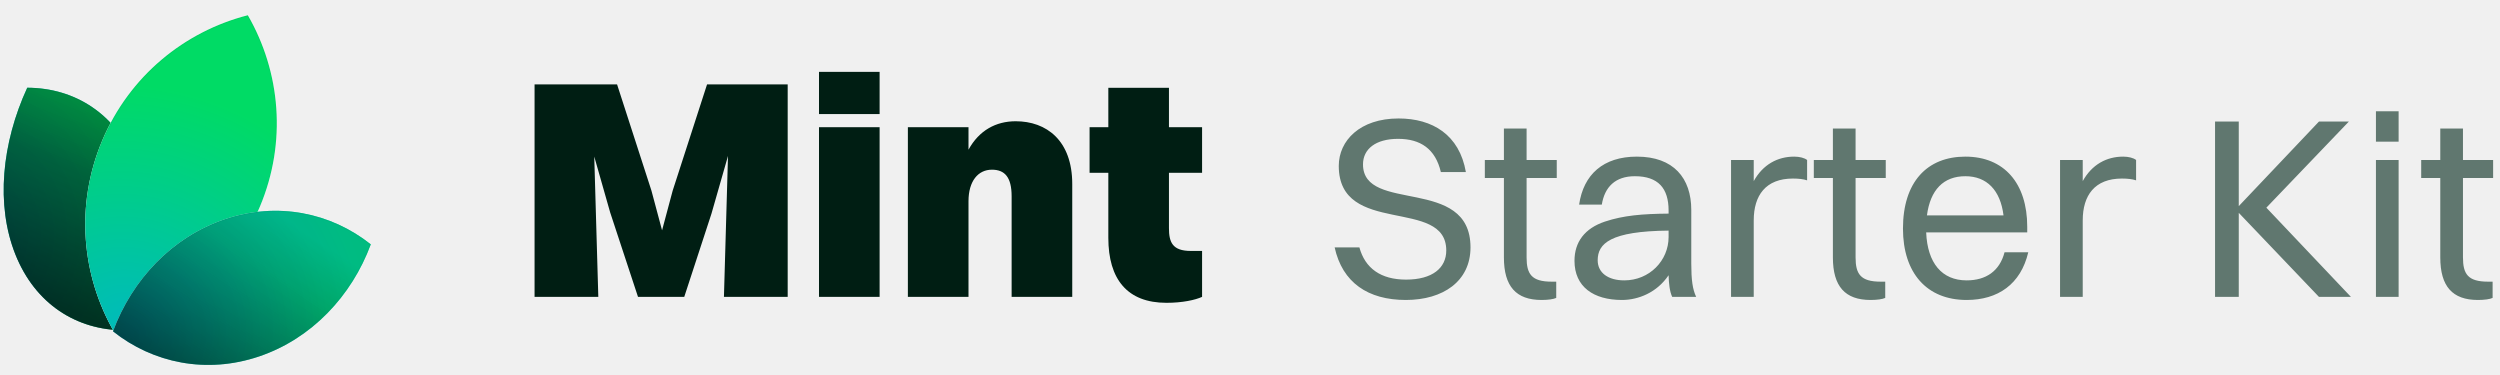
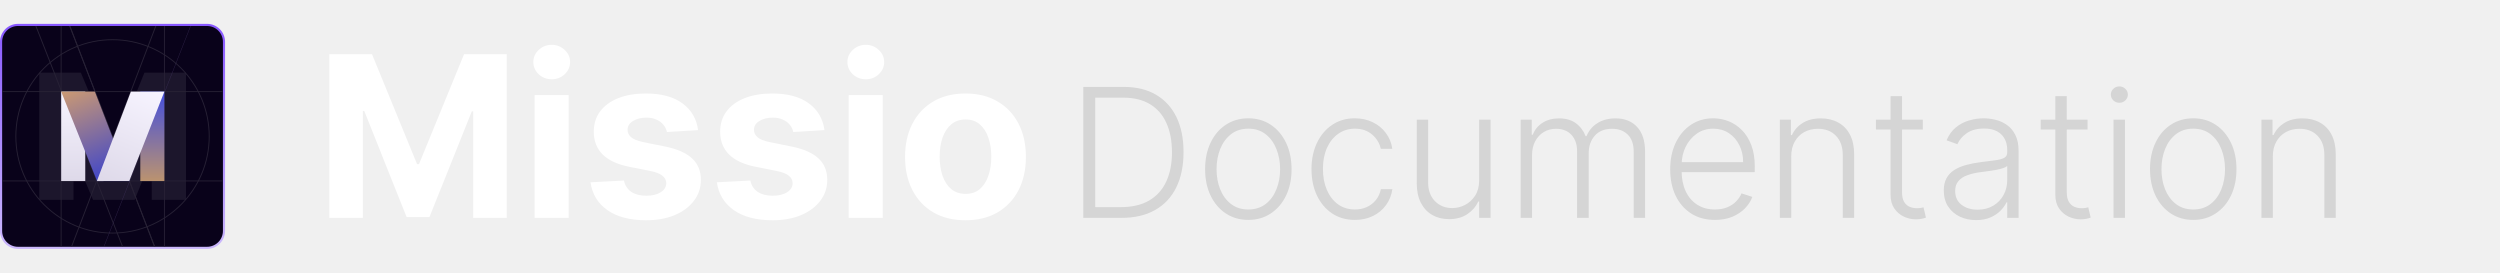
- <svg xmlns="http://www.w3.org/2000/svg" width="160" height="24" viewBox="0 0 160 24" fill="none">
-   <path d="M7.953 21.139C4.896 21.13 2.255 19.458 0.987 16.29C-0.28 13.121 0.109 9.163 1.744 5.615C4.801 5.624 7.442 7.296 8.71 10.465C9.977 13.633 9.588 17.591 7.953 21.139Z" fill="white" />
-   <path d="M7.953 21.139C4.896 21.13 2.255 19.458 0.987 16.29C-0.28 13.121 0.109 9.163 1.744 5.615C4.801 5.624 7.442 7.296 8.71 10.465C9.977 13.633 9.588 17.591 7.953 21.139Z" fill="url(#paint0_radial_115_86)" />
-   <path d="M7.953 21.139C4.896 21.13 2.255 19.458 0.987 16.29C-0.28 13.121 0.109 9.163 1.744 5.615C4.801 5.624 7.442 7.296 8.71 10.465C9.977 13.633 9.588 17.591 7.953 21.139Z" fill="black" fill-opacity="0.5" style="mix-blend-mode:hard-light" />
-   <path d="M7.953 21.139C4.896 21.13 2.255 19.458 0.987 16.29C-0.28 13.121 0.109 9.163 1.744 5.615C4.801 5.624 7.442 7.296 8.71 10.465C9.977 13.633 9.588 17.591 7.953 21.139Z" fill="url(#paint1_linear_115_86)" fill-opacity="0.5" style="mix-blend-mode:hard-light" />
-   <path d="M7.935 21.111C4.897 21.096 2.274 19.431 1.013 16.279C-0.248 13.124 0.136 9.182 1.762 5.643C4.8 5.659 7.423 7.324 8.684 10.476C9.945 13.63 9.561 17.572 7.935 21.111Z" stroke="url(#paint2_linear_115_86)" stroke-opacity="0.05" stroke-width="0.056" />
-   <path d="M7.31 21.257C11.354 20.221 14.884 17.375 16.628 13.236C18.373 9.097 17.945 4.587 15.86 0.976C11.816 2.012 8.287 4.858 6.542 8.998C4.797 13.137 5.225 17.646 7.31 21.257Z" fill="white" />
-   <path d="M7.31 21.257C11.354 20.221 14.884 17.375 16.628 13.236C18.373 9.097 17.945 4.587 15.86 0.976C11.816 2.012 8.287 4.858 6.542 8.998C4.797 13.137 5.225 17.646 7.31 21.257Z" fill="url(#paint3_radial_115_86)" />
-   <path d="M16.602 13.225C14.864 17.349 11.351 20.187 7.324 21.225C5.253 17.624 4.829 13.132 6.568 9.009C8.306 4.885 11.819 2.047 15.846 1.009C17.918 4.61 18.341 9.101 16.602 13.225Z" stroke="url(#paint4_linear_115_86)" stroke-opacity="0.05" stroke-width="0.056" />
-   <path d="M7.234 21.207C9.789 23.237 13.21 23.951 16.577 22.814C19.944 21.677 22.506 18.945 23.73 15.638C21.175 13.608 17.754 12.894 14.387 14.031C11.02 15.168 8.458 17.901 7.234 21.207Z" fill="white" />
-   <path d="M7.234 21.207C9.789 23.237 13.21 23.951 16.577 22.814C19.944 21.677 22.506 18.945 23.73 15.638C21.175 13.608 17.754 12.894 14.387 14.031C11.02 15.168 8.458 17.901 7.234 21.207Z" fill="url(#paint5_radial_115_86)" />
-   <path d="M7.234 21.207C9.789 23.237 13.21 23.951 16.577 22.814C19.944 21.677 22.506 18.945 23.73 15.638C21.175 13.608 17.754 12.894 14.387 14.031C11.02 15.168 8.458 17.901 7.234 21.207Z" fill="black" fill-opacity="0.2" style="mix-blend-mode:hard-light" />
-   <path d="M7.234 21.207C9.789 23.237 13.21 23.951 16.577 22.814C19.944 21.677 22.506 18.945 23.73 15.638C21.175 13.608 17.754 12.894 14.387 14.031C11.02 15.168 8.458 17.901 7.234 21.207Z" fill="url(#paint6_linear_115_86)" fill-opacity="0.5" style="mix-blend-mode:hard-light" />
-   <path d="M16.568 22.787C13.218 23.918 9.814 23.212 7.267 21.198C8.492 17.907 11.044 15.189 14.396 14.058C17.747 12.927 21.15 13.633 23.697 15.648C22.472 18.938 19.92 21.656 16.568 22.787Z" stroke="url(#paint7_linear_115_86)" stroke-opacity="0.05" stroke-width="0.056" />
-   <path d="M34.212 19V5.4H39.492L41.692 12.2L42.372 14.74L43.052 12.2L45.252 5.4H50.412V19H46.332L46.592 9.98L45.532 13.68L43.792 19H40.832L39.052 13.6L38.032 10.02L38.292 19H34.212ZM52.416 7.3V4.6H56.295V7.3H52.416ZM52.416 19V8.14H56.295V19H52.416ZM58.104 19V8.14H61.984V9.58C62.664 8.34 63.744 7.76 65.004 7.76C66.964 7.76 68.624 8.98 68.624 11.78V19H64.744V12.56C64.744 11.34 64.304 10.86 63.484 10.86C62.604 10.86 61.984 11.58 61.984 12.88V19H58.104ZM70.933 15.22V11.06H69.733V8.14H70.933V5.62H74.813V8.14H76.933V11.06H74.813V14.6C74.813 15.5 75.033 16.06 76.213 16.06H76.933V19C76.493 19.2 75.673 19.38 74.653 19.38C72.153 19.38 70.933 17.88 70.933 15.22Z" fill="#001E13" />
-   <path d="M87.232 10.519C87.232 13.687 94.112 11.229 94.112 15.832C94.112 17.994 92.364 19.198 89.971 19.198C87.562 19.198 85.912 18.093 85.417 15.832H87.001C87.364 17.169 88.371 17.895 89.987 17.895C91.671 17.895 92.561 17.152 92.561 16.03C92.561 12.598 85.681 15.155 85.681 10.618C85.681 9.001 87.034 7.582 89.509 7.582C91.671 7.582 93.403 8.621 93.816 11.014H92.215C91.868 9.529 90.912 8.886 89.476 8.886C88.057 8.886 87.232 9.529 87.232 10.519ZM96.25 16.476V11.393H95.029V10.239H96.25V8.226H97.702V10.239H99.632V11.393H97.702V16.476C97.702 17.532 98.015 18.026 99.302 18.026H99.599V19.066C99.434 19.148 99.071 19.198 98.659 19.198C97.025 19.198 96.25 18.323 96.25 16.476ZM102.516 13.093H101.064C101.345 11.162 102.615 10.024 104.76 10.024C107.103 10.024 108.242 11.393 108.242 13.44V16.888C108.242 17.895 108.324 18.521 108.555 19H107.021C106.856 18.654 106.806 18.142 106.79 17.614C106.047 18.72 104.859 19.198 103.803 19.198C101.988 19.198 100.767 18.357 100.767 16.69C100.767 15.486 101.427 14.611 102.714 14.182C103.902 13.786 105.107 13.687 106.79 13.671V13.473C106.79 12.053 106.13 11.278 104.628 11.278C103.374 11.278 102.698 11.971 102.516 13.093ZM102.252 16.657C102.252 17.465 102.929 17.944 103.952 17.944C105.569 17.944 106.79 16.674 106.79 15.172V14.759C103.061 14.793 102.252 15.585 102.252 16.657ZM110.787 19V10.239H112.239V11.591C112.833 10.519 113.774 10.024 114.83 10.024C115.176 10.024 115.49 10.107 115.655 10.239V11.542C115.407 11.46 115.094 11.427 114.747 11.427C112.998 11.427 112.239 12.515 112.239 14.1V19H110.787ZM117.305 16.476V11.393H116.084V10.239H117.305V8.226H118.757V10.239H120.688V11.393H118.757V16.476C118.757 17.532 119.071 18.026 120.358 18.026H120.655V19.066C120.49 19.148 120.127 19.198 119.714 19.198C118.081 19.198 117.305 18.323 117.305 16.476ZM129.809 16.145C129.33 18.192 127.862 19.198 125.865 19.198C123.324 19.198 121.79 17.482 121.79 14.627C121.79 11.658 123.324 10.024 125.783 10.024C128.258 10.024 129.743 11.723 129.743 14.512V14.875H123.275C123.357 16.838 124.281 17.944 125.865 17.944C127.103 17.944 127.977 17.35 128.291 16.145H129.809ZM125.783 11.278C124.38 11.278 123.539 12.152 123.324 13.786H128.225C128.027 12.169 127.152 11.278 125.783 11.278ZM131.843 19V10.239H133.295V11.591C133.889 10.519 134.829 10.024 135.885 10.024C136.232 10.024 136.545 10.107 136.71 10.239V11.542C136.463 11.46 136.149 11.427 135.803 11.427C134.054 11.427 133.295 12.515 133.295 14.1V19H131.843ZM141.763 19V7.78H143.281V13.192L148.413 7.78H150.327L145.047 13.291L150.459 19H148.413L143.281 13.621V19H141.763ZM152.06 9.067V7.12H153.512V9.067H152.06ZM152.06 19V10.239H153.512V19H152.06ZM156.178 16.476V11.393H154.957V10.239H156.178V8.226H157.63V10.239H159.56V11.393H157.63V16.476C157.63 17.532 157.943 18.026 159.23 18.026H159.527V19.066C159.362 19.148 158.999 19.198 158.587 19.198C156.953 19.198 156.178 18.323 156.178 16.476Z" fill="#002719" fill-opacity="0.6" />
+ <svg xmlns="http://www.w3.org/2000/svg" width="2777" height="303" viewBox="0 0 2777 303" fill="none">
+   <g clip-path="url(#clip0_639_4447)">
+     <path d="M230 27.684H20C9.608 27.684 1.184 36.108 1.184 46.5V256.5C1.184 266.892 9.608 275.316 20 275.316H230C240.392 275.316 248.816 266.892 248.816 256.5V46.5C248.816 36.108 240.392 27.684 230 27.684Z" fill="#09021A" stroke="url(#paint0_linear_639_4447)" stroke-width="2.368" />
+     <path fill-rule="evenodd" clip-rule="evenodd" d="M81.625 80.728H89.777L125.922 166.164L160.425 80.728H168.578H206.619L206.62 222.026H168.578V174.925L149.556 222.026H103.363L81.625 170.645V222.026H43.583V80.728H81.625Z" fill="white" fill-opacity="0.08" />
+     <path d="M125 258.895C184.313 258.895 232.395 210.813 232.395 151.5C232.395 92.187 184.313 44.105 125 44.105C65.687 44.105 17.605 92.187 17.605 151.5C17.605 210.813 65.687 258.895 125 258.895Z" stroke="#272135" />
+     <mask id="mask0_639_4447" style="mask-type:luminance" maskUnits="userSpaceOnUse" x="2" y="28" width="246" height="246">
+       <path d="M247.106 28.868H2.632V273.868H247.106V28.868Z" fill="white" />
+     </mask>
+     <g mask="url(#mask0_639_4447)">
+       <path d="M67.895 0.974C67.895 7.167 67.895 203.905 67.895 301.5" stroke="#272135" />
+       <path d="M182.632 0.974C182.632 7.167 182.632 203.905 182.632 301.5" stroke="#272135" />
+       <path d="M-23.421 101.763H273.421" stroke="#272135" />
+       <path d="M-25 200.974H271.843" stroke="#272135" />
+       <path d="M183.948 0.447L68.685 302.29" stroke="#272135" />
+       <path d="M66.579 0.447L182.632 302.29" stroke="#272135" />
+       <path d="M66.579 0.447L182.632 302.29" stroke="#272135" />
+       <path d="M28.685 0.447L146.842 301.237" stroke="#272135" />
+       <path d="M222.895 0.447L104.737 301.237" stroke="#463868" stroke-width="0.263" />
+     </g>
+     <path d="M94.709 101.762H67.962V201.107H94.709V101.762Z" fill="url(#paint1_linear_639_4447)" />
+     <path d="M67.962 101.762L105.4 101.762L143.785 201.107H107.769L67.962 101.762Z" fill="url(#paint2_linear_639_4447)" />
+     <path d="M182.592 101.762H155.845V201.107H182.592V101.762Z" fill="url(#paint3_linear_639_4447)" />
+     <path d="M182.591 101.762H145.365L107.611 201.107L143.627 201.035L182.591 101.762Z" fill="url(#paint4_linear_639_4447)" />
+   </g>
+   <path d="M365.803 60.182H413.21L463.281 182.341H465.412L515.483 60.182H562.891V242H525.604V123.658H524.094L477.042 241.112H451.651L404.599 123.214H403.089V242H365.803V60.182ZM593.852 242V105.636H631.672V242H593.852ZM612.851 88.058C607.228 88.058 602.404 86.194 598.38 82.465C594.414 78.677 592.432 74.15 592.432 68.882C592.432 63.674 594.414 59.205 598.38 55.477C602.404 51.689 607.228 49.795 612.851 49.795C618.473 49.795 623.267 51.689 627.233 55.477C631.257 59.205 633.27 63.674 633.27 68.882C633.27 74.15 631.257 78.677 627.233 82.465C623.267 86.194 618.473 88.058 612.851 88.058ZM775.426 144.521L740.803 146.652C740.211 143.693 738.938 141.029 736.985 138.662C735.032 136.235 732.457 134.312 729.261 132.891C726.125 131.412 722.366 130.672 717.987 130.672C712.127 130.672 707.185 131.915 703.161 134.401C699.136 136.827 697.124 140.082 697.124 144.166C697.124 147.421 698.426 150.174 701.03 152.423C703.634 154.672 708.103 156.477 714.435 157.838L739.116 162.81C752.373 165.532 762.257 169.912 768.768 175.949C775.278 181.986 778.533 189.917 778.533 199.741C778.533 208.679 775.9 216.521 770.632 223.268C765.424 230.015 758.262 235.282 749.148 239.07C740.092 242.799 729.646 244.663 717.809 244.663C699.757 244.663 685.375 240.905 674.663 233.388C664.009 225.813 657.765 215.514 655.93 202.494L693.129 200.54C694.253 206.045 696.976 210.247 701.296 213.147C705.617 215.988 711.151 217.408 717.898 217.408C724.527 217.408 729.853 216.136 733.878 213.591C737.962 210.987 740.033 207.643 740.092 203.559C740.033 200.126 738.583 197.315 735.742 195.125C732.901 192.876 728.522 191.16 722.603 189.976L698.988 185.271C685.671 182.607 675.758 177.991 669.247 171.421C662.796 164.852 659.57 156.477 659.57 146.297C659.57 137.537 661.938 129.991 666.673 123.658C671.467 117.326 678.184 112.443 686.825 109.01C695.526 105.577 705.705 103.861 717.365 103.861C734.588 103.861 748.142 107.501 758.026 114.781C767.969 122.06 773.769 131.974 775.426 144.521ZM915.807 144.521L881.183 146.652C880.592 143.693 879.319 141.029 877.366 138.662C875.413 136.235 872.838 134.312 869.642 132.891C866.505 131.412 862.747 130.672 858.367 130.672C852.508 130.672 847.566 131.915 843.541 134.401C839.517 136.827 837.504 140.082 837.504 144.166C837.504 147.421 838.807 150.174 841.411 152.423C844.015 154.672 848.483 156.477 854.816 157.838L879.497 162.81C892.754 165.532 902.638 169.912 909.149 175.949C915.659 181.986 918.914 189.917 918.914 199.741C918.914 208.679 916.28 216.521 911.013 223.268C905.805 230.015 898.643 235.282 889.529 239.07C880.473 242.799 870.027 244.663 858.19 244.663C840.138 244.663 825.756 240.905 815.044 233.388C804.39 225.813 798.146 215.514 796.311 202.494L833.509 200.54C834.634 206.045 837.356 210.247 841.677 213.147C845.998 215.988 851.531 217.408 858.279 217.408C864.907 217.408 870.234 216.136 874.259 213.591C878.343 210.987 880.414 207.643 880.473 203.559C880.414 200.126 878.964 197.315 876.123 195.125C873.282 192.876 868.902 191.16 862.984 189.976L839.369 185.271C826.052 182.607 816.138 177.991 809.628 171.421C803.177 164.852 799.951 156.477 799.951 146.297C799.951 137.537 802.319 129.991 807.053 123.658C811.847 117.326 818.565 112.443 827.206 109.01C835.906 105.577 846.086 103.861 857.746 103.861C874.969 103.861 888.522 107.501 898.406 114.781C908.35 122.06 914.15 131.974 915.807 144.521ZM942.729 242V105.636H980.549V242H942.729ZM961.728 88.058C956.105 88.058 951.281 86.194 947.257 82.465C943.291 78.677 941.309 74.15 941.309 68.882C941.309 63.674 943.291 59.205 947.257 55.477C951.281 51.689 956.105 49.795 961.728 49.795C967.35 49.795 972.144 51.689 976.11 55.477C980.134 59.205 982.147 63.674 982.147 68.882C982.147 74.15 980.134 78.677 976.11 82.465C972.144 86.194 967.35 88.058 961.728 88.058ZM1072.46 244.663C1058.67 244.663 1046.74 241.734 1036.68 235.874C1026.68 229.956 1018.95 221.729 1013.51 211.194C1008.06 200.6 1005.34 188.319 1005.34 174.351C1005.34 160.265 1008.06 147.954 1013.51 137.419C1018.95 126.825 1026.68 118.598 1036.68 112.739C1046.74 106.82 1058.67 103.861 1072.46 103.861C1086.25 103.861 1098.14 106.82 1108.15 112.739C1118.21 118.598 1125.96 126.825 1131.41 137.419C1136.85 147.954 1139.57 160.265 1139.57 174.351C1139.57 188.319 1136.85 200.6 1131.41 211.194C1125.96 221.729 1118.21 229.956 1108.15 235.874C1098.14 241.734 1086.25 244.663 1072.46 244.663ZM1072.63 215.366C1078.91 215.366 1084.15 213.591 1088.35 210.04C1092.55 206.429 1095.72 201.517 1097.85 195.303C1100.04 189.088 1101.13 182.015 1101.13 174.085C1101.13 166.154 1100.04 159.081 1097.85 152.866C1095.72 146.652 1092.55 141.74 1088.35 138.129C1084.15 134.519 1078.91 132.714 1072.63 132.714C1066.3 132.714 1060.97 134.519 1056.65 138.129C1052.39 141.74 1049.17 146.652 1046.98 152.866C1044.85 159.081 1043.78 166.154 1043.78 174.085C1043.78 182.015 1044.85 189.088 1046.98 195.303C1049.17 201.517 1052.39 206.429 1056.65 210.04C1060.97 213.591 1066.3 215.366 1072.63 215.366Z" fill="white" />
+   <path d="M1245.93 242H1203.32V96.546H1248.49C1262.36 96.546 1274.22 99.434 1284.07 105.21C1293.97 110.987 1301.54 119.273 1306.8 130.068C1312.05 140.864 1314.68 153.813 1314.68 168.918C1314.68 184.164 1311.98 197.256 1306.59 208.193C1301.23 219.083 1293.42 227.44 1283.15 233.264C1272.92 239.088 1260.52 242 1245.93 242ZM1216.6 230.068H1245.15C1257.65 230.068 1268.11 227.606 1276.54 222.682C1284.97 217.758 1291.29 210.726 1295.51 201.588C1299.72 192.45 1301.83 181.56 1301.83 168.918C1301.78 156.37 1299.7 145.575 1295.58 136.531C1291.5 127.488 1285.44 120.551 1277.39 115.722C1269.39 110.892 1259.5 108.477 1247.71 108.477H1216.6V230.068ZM1386.65 244.273C1377.22 244.273 1368.89 241.882 1361.65 237.099C1354.45 232.317 1348.81 225.712 1344.74 217.284C1340.67 208.809 1338.63 199.031 1338.63 187.952C1338.63 176.777 1340.67 166.953 1344.74 158.477C1348.81 149.955 1354.45 143.326 1361.65 138.591C1368.89 133.809 1377.22 131.418 1386.65 131.418C1396.07 131.418 1404.38 133.809 1411.57 138.591C1418.77 143.373 1424.41 150.002 1428.48 158.477C1432.6 166.953 1434.66 176.777 1434.66 187.952C1434.66 199.031 1432.62 208.809 1428.55 217.284C1424.48 225.712 1418.82 232.317 1411.57 237.099C1404.38 241.882 1396.07 244.273 1386.65 244.273ZM1386.65 232.696C1394.22 232.696 1400.64 230.66 1405.89 226.588C1411.15 222.516 1415.13 217.095 1417.82 210.324C1420.57 203.553 1421.94 196.096 1421.94 187.952C1421.94 179.808 1420.57 172.327 1417.82 165.509C1415.13 158.69 1411.15 153.222 1405.89 149.102C1400.64 144.983 1394.22 142.923 1386.65 142.923C1379.12 142.923 1372.7 144.983 1367.4 149.102C1362.14 153.222 1358.14 158.69 1355.4 165.509C1352.7 172.327 1351.35 179.808 1351.35 187.952C1351.35 196.096 1352.7 203.553 1355.4 210.324C1358.14 217.095 1362.14 222.516 1367.4 226.588C1372.65 230.66 1379.07 232.696 1386.65 232.696ZM1505.02 244.273C1495.27 244.273 1486.77 241.834 1479.53 236.957C1472.33 232.08 1466.74 225.404 1462.76 216.929C1458.79 208.454 1456.8 198.795 1456.8 187.952C1456.8 177.014 1458.81 167.284 1462.84 158.761C1466.91 150.239 1472.54 143.562 1479.74 138.733C1486.94 133.856 1495.29 131.418 1504.81 131.418C1512.1 131.418 1518.71 132.838 1524.62 135.679C1530.54 138.473 1535.42 142.426 1539.26 147.54C1543.14 152.606 1545.58 158.525 1546.57 165.295H1533.79C1532.46 159.14 1529.27 153.884 1524.2 149.528C1519.18 145.125 1512.79 142.923 1505.02 142.923C1498.06 142.923 1491.91 144.817 1486.56 148.605C1481.21 152.346 1477.02 157.578 1473.99 164.301C1471 170.977 1469.51 178.719 1469.51 187.526C1469.51 196.38 1470.98 204.216 1473.91 211.034C1476.85 217.805 1480.97 223.108 1486.27 226.943C1491.62 230.778 1497.87 232.696 1505.02 232.696C1509.85 232.696 1514.26 231.796 1518.23 229.997C1522.26 228.151 1525.62 225.546 1528.32 222.185C1531.06 218.823 1532.91 214.822 1533.86 210.182H1546.64C1545.7 216.763 1543.35 222.634 1539.61 227.795C1535.92 232.909 1531.11 236.934 1525.19 239.869C1519.32 242.805 1512.6 244.273 1505.02 244.273ZM1643.06 200.31V132.909H1655.7V242H1643.06V223.889H1642.06C1639.5 229.476 1635.46 234.14 1629.92 237.881C1624.38 241.574 1617.61 243.42 1609.6 243.42C1602.64 243.42 1596.46 241.905 1591.07 238.875C1585.67 235.797 1581.43 231.299 1578.35 225.381C1575.28 219.462 1573.74 212.194 1573.74 203.577V132.909H1586.38V202.795C1586.38 211.318 1588.89 218.184 1593.91 223.392C1598.93 228.553 1605.37 231.134 1613.23 231.134C1618.15 231.134 1622.88 229.95 1627.43 227.582C1631.98 225.215 1635.72 221.759 1638.65 217.213C1641.59 212.62 1643.06 206.986 1643.06 200.31ZM1689.17 242V132.909H1701.45V149.67H1702.59C1704.77 144.036 1708.39 139.609 1713.46 136.389C1718.57 133.122 1724.7 131.489 1731.85 131.489C1739.38 131.489 1745.56 133.264 1750.39 136.815C1755.27 140.319 1758.91 145.149 1761.33 151.304H1762.25C1764.71 145.243 1768.71 140.437 1774.25 136.886C1779.84 133.288 1786.61 131.489 1794.56 131.489C1804.7 131.489 1812.7 134.685 1818.57 141.077C1824.44 147.421 1827.38 156.702 1827.38 168.918V242H1814.74V168.918C1814.74 160.3 1812.53 153.837 1808.13 149.528C1803.73 145.22 1797.93 143.065 1790.73 143.065C1782.4 143.065 1775.98 145.622 1771.48 150.736C1766.98 155.849 1764.74 162.336 1764.74 170.196V242H1751.81V167.781C1751.81 160.395 1749.75 154.429 1745.63 149.884C1741.51 145.338 1735.71 143.065 1728.23 143.065C1723.21 143.065 1718.69 144.296 1714.66 146.759C1710.69 149.221 1707.54 152.653 1705.22 157.057C1702.95 161.413 1701.81 166.432 1701.81 172.114V242H1689.17ZM1904.95 244.273C1894.77 244.273 1885.96 241.905 1878.53 237.17C1871.1 232.388 1865.34 225.783 1861.27 217.355C1857.25 208.88 1855.24 199.126 1855.24 188.094C1855.24 177.109 1857.25 167.355 1861.27 158.832C1865.34 150.262 1870.96 143.562 1878.11 138.733C1885.3 133.856 1893.61 131.418 1903.03 131.418C1908.95 131.418 1914.66 132.507 1920.15 134.685C1925.64 136.815 1930.57 140.106 1934.92 144.557C1939.33 148.96 1942.81 154.524 1945.36 161.247C1947.92 167.923 1949.2 175.83 1949.2 184.969V191.219H1863.97V180.068H1936.27C1936.27 173.061 1934.85 166.763 1932.01 161.176C1929.22 155.542 1925.31 151.091 1920.29 147.824C1915.32 144.557 1909.57 142.923 1903.03 142.923C1896.12 142.923 1890.04 144.77 1884.78 148.463C1879.53 152.156 1875.41 157.033 1872.42 163.094C1869.49 169.154 1868 175.783 1867.95 182.98V189.656C1867.95 198.321 1869.44 205.897 1872.42 212.384C1875.45 218.823 1879.74 223.818 1885.28 227.369C1890.82 230.92 1897.38 232.696 1904.95 232.696C1910.11 232.696 1914.63 231.891 1918.52 230.281C1922.45 228.671 1925.74 226.517 1928.39 223.818C1931.09 221.072 1933.12 218.065 1934.5 214.798L1946.5 218.705C1944.84 223.297 1942.12 227.535 1938.33 231.418C1934.59 235.3 1929.9 238.425 1924.27 240.793C1918.68 243.113 1912.24 244.273 1904.95 244.273ZM1989.7 173.818V242H1977.06V132.909H1989.34V150.026H1990.48C1993.04 144.438 1997.01 139.964 2002.41 136.602C2007.86 133.193 2014.58 131.489 2022.58 131.489C2029.92 131.489 2036.36 133.027 2041.9 136.105C2047.49 139.135 2051.82 143.61 2054.9 149.528C2058.02 155.447 2059.59 162.715 2059.59 171.332V242H2046.94V172.114C2046.94 163.165 2044.43 156.086 2039.42 150.878C2034.44 145.67 2027.77 143.065 2019.39 143.065C2013.66 143.065 2008.57 144.296 2004.12 146.759C1999.67 149.221 1996.14 152.772 1993.53 157.412C1990.98 162.005 1989.7 167.473 1989.7 173.818ZM2135.85 132.909V143.918H2083.79V132.909H2135.85ZM2100.05 106.773H2112.76V213.52C2112.76 218.065 2113.55 221.64 2115.11 224.244C2116.67 226.801 2118.71 228.624 2121.22 229.713C2123.73 230.755 2126.4 231.276 2129.24 231.276C2130.9 231.276 2132.32 231.181 2133.5 230.991C2134.69 230.755 2135.73 230.518 2136.63 230.281L2139.33 241.716C2138.1 242.189 2136.58 242.616 2134.78 242.994C2132.98 243.42 2130.76 243.634 2128.11 243.634C2123.46 243.634 2118.99 242.616 2114.68 240.58C2110.42 238.544 2106.92 235.513 2104.17 231.489C2101.42 227.464 2100.05 222.469 2100.05 216.503V106.773ZM2195.03 244.486C2188.44 244.486 2182.43 243.207 2176.99 240.651C2171.54 238.046 2167.21 234.306 2163.99 229.429C2160.77 224.505 2159.16 218.539 2159.16 211.531C2159.16 206.134 2160.18 201.588 2162.21 197.895C2164.25 194.202 2167.14 191.171 2170.88 188.804C2174.62 186.437 2179.05 184.566 2184.16 183.193C2189.27 181.82 2194.91 180.755 2201.06 179.997C2207.17 179.24 2212.33 178.577 2216.55 178.009C2220.81 177.44 2224.05 176.541 2226.28 175.31C2228.5 174.079 2229.61 172.09 2229.61 169.344V166.787C2229.61 159.353 2227.39 153.506 2222.94 149.244C2218.53 144.936 2212.19 142.781 2203.9 142.781C2196.04 142.781 2189.63 144.509 2184.66 147.966C2179.73 151.422 2176.28 155.494 2174.29 160.182L2162.28 155.849C2164.75 149.884 2168.16 145.125 2172.51 141.574C2176.87 137.975 2181.75 135.395 2187.14 133.832C2192.54 132.223 2198.01 131.418 2203.55 131.418C2207.72 131.418 2212.05 131.962 2216.55 133.051C2221.09 134.14 2225.31 136.034 2229.19 138.733C2233.07 141.384 2236.22 145.101 2238.63 149.884C2241.05 154.618 2242.26 160.632 2242.26 167.923V242H2229.61V224.741H2228.83C2227.32 227.961 2225.07 231.086 2222.09 234.116C2219.1 237.147 2215.36 239.633 2210.86 241.574C2206.37 243.515 2201.09 244.486 2195.03 244.486ZM2196.73 232.909C2203.45 232.909 2209.28 231.418 2214.2 228.435C2219.13 225.452 2222.91 221.498 2225.57 216.574C2228.26 211.602 2229.61 206.134 2229.61 200.168V184.401C2228.67 185.3 2227.08 186.105 2224.86 186.815C2222.68 187.526 2220.14 188.165 2217.26 188.733C2214.42 189.254 2211.57 189.704 2208.73 190.082C2205.89 190.461 2203.34 190.793 2201.06 191.077C2194.91 191.834 2189.65 193.018 2185.3 194.628C2180.94 196.238 2177.6 198.463 2175.28 201.304C2172.96 204.098 2171.8 207.696 2171.8 212.099C2171.8 218.728 2174.17 223.866 2178.9 227.511C2183.64 231.11 2189.58 232.909 2196.73 232.909ZM2318.85 132.909V143.918H2266.79V132.909H2318.85ZM2283.06 106.773H2295.77V213.52C2295.77 218.065 2296.55 221.64 2298.12 224.244C2299.68 226.801 2301.71 228.624 2304.22 229.713C2306.73 230.755 2309.41 231.276 2312.25 231.276C2313.91 231.276 2315.33 231.181 2316.51 230.991C2317.69 230.755 2318.74 230.518 2319.64 230.281L2322.33 241.716C2321.1 242.189 2319.59 242.616 2317.79 242.994C2315.99 243.42 2313.76 243.634 2311.11 243.634C2306.47 243.634 2302 242.616 2297.69 240.58C2293.43 238.544 2289.92 235.513 2287.18 231.489C2284.43 227.464 2283.06 222.469 2283.06 216.503V106.773ZM2347.71 242V132.909H2360.42V242H2347.71ZM2354.17 114.159C2351.57 114.159 2349.34 113.283 2347.49 111.531C2345.65 109.732 2344.72 107.578 2344.72 105.068C2344.72 102.559 2345.65 100.428 2347.49 98.676C2349.34 96.877 2351.57 95.977 2354.17 95.977C2356.77 95.977 2359 96.877 2360.85 98.676C2362.69 100.428 2363.62 102.559 2363.62 105.068C2363.62 107.578 2362.69 109.732 2360.85 111.531C2359 113.283 2356.77 114.159 2354.17 114.159ZM2436.25 244.273C2426.83 244.273 2418.5 241.882 2411.25 237.099C2404.06 232.317 2398.42 225.712 2394.35 217.284C2390.28 208.809 2388.24 199.031 2388.24 187.952C2388.24 176.777 2390.28 166.953 2394.35 158.477C2398.42 149.955 2404.06 143.326 2411.25 138.591C2418.5 133.809 2426.83 131.418 2436.25 131.418C2445.68 131.418 2453.99 133.809 2461.18 138.591C2468.38 143.373 2474.02 150.002 2478.09 158.477C2482.21 166.953 2484.27 176.777 2484.27 187.952C2484.27 199.031 2482.23 208.809 2478.16 217.284C2474.09 225.712 2468.43 232.317 2461.18 237.099C2453.99 241.882 2445.68 244.273 2436.25 244.273ZM2436.25 232.696C2443.83 232.696 2450.25 230.66 2455.5 226.588C2460.76 222.516 2464.74 217.095 2467.43 210.324C2470.18 203.553 2471.55 196.096 2471.55 187.952C2471.55 179.808 2470.18 172.327 2467.43 165.509C2464.74 158.69 2460.76 153.222 2455.5 149.102C2450.25 144.983 2443.83 142.923 2436.25 142.923C2428.73 142.923 2422.31 144.983 2417.01 149.102C2411.75 153.222 2407.75 158.69 2405 165.509C2402.31 172.327 2400.96 179.808 2400.96 187.952C2400.96 196.096 2402.31 203.553 2405 210.324C2407.75 217.095 2411.75 222.516 2417.01 226.588C2422.26 230.66 2428.68 232.696 2436.25 232.696ZM2524.66 173.818V242H2512.02V132.909H2524.31V150.026H2525.44C2528 144.438 2531.98 139.964 2537.37 136.602C2542.82 133.193 2549.54 131.489 2557.54 131.489C2564.88 131.489 2571.32 133.027 2576.86 136.105C2582.45 139.135 2586.78 143.61 2589.86 149.528C2592.98 155.447 2594.55 162.715 2594.55 171.332V242H2581.9V172.114C2581.9 163.165 2579.4 156.086 2574.38 150.878C2569.4 145.67 2562.73 143.065 2554.35 143.065C2548.62 143.065 2543.53 144.296 2539.08 146.759C2534.63 149.221 2531.1 152.772 2528.5 157.412C2525.94 162.005 2524.66 167.473 2524.66 173.818Z" fill="#D5D5D5" />
  <defs>
-     <radialGradient id="paint0_radial_115_86" cx="0" cy="0" r="1" gradientUnits="userSpaceOnUse" gradientTransform="translate(-3.00503 15.023) rotate(-10.029) scale(17.9572 17.784)">
-       <stop stop-color="#00B0BB" />
-       <stop offset="1" stop-color="#00DB65" />
-     </radialGradient>
-     <linearGradient id="paint1_linear_115_86" x1="7.39" y1="4.813" x2="1.63" y2="18.689" gradientUnits="userSpaceOnUse">
-       <stop stop-color="#18E299" />
-       <stop offset="1" />
+     <linearGradient id="paint0_linear_639_4447" x1="125" y1="26.5" x2="125" y2="276.5" gradientUnits="userSpaceOnUse">
+       <stop stop-color="#8858FF" />
+       <stop offset="1" stop-color="#CBB8FC" />
    </linearGradient>
-     <linearGradient id="paint2_linear_115_86" x1="7.948" y1="8.016" x2="1.761" y2="18.746" gradientUnits="userSpaceOnUse">
-       <stop />
-       <stop offset="1" stop-opacity="0" />
+     <linearGradient id="paint1_linear_639_4447" x1="81.336" y1="101.762" x2="81.336" y2="201.107" gradientUnits="userSpaceOnUse">
+       <stop stop-color="#F7F4FF" />
+       <stop offset="1" stop-color="#DED9E9" />
    </linearGradient>
-     <radialGradient id="paint3_radial_115_86" cx="0" cy="0" r="1" gradientUnits="userSpaceOnUse" gradientTransform="translate(8.11404 20.8822) rotate(-75.7542) scale(21.6246 23.7772)">
-       <stop stop-color="#00BBBB" />
-       <stop offset="0.713" stop-color="#00DB65" />
-     </radialGradient>
-     <linearGradient id="paint4_linear_115_86" x1="7.602" y1="5.871" x2="15.556" y2="16.372" gradientUnits="userSpaceOnUse">
-       <stop />
-       <stop offset="1" stop-opacity="0" />
+     <linearGradient id="paint2_linear_639_4447" x1="85.001" y1="97.207" x2="128.499" y2="205.196" gradientUnits="userSpaceOnUse">
+       <stop stop-color="#C99874" />
+       <stop offset="1" stop-color="#323ED0" />
    </linearGradient>
-     <radialGradient id="paint5_radial_115_86" cx="0" cy="0" r="1" gradientUnits="userSpaceOnUse" gradientTransform="translate(7.84537 21.5181) rotate(-20.3525) scale(18.5603 17.32)">
-       <stop stop-color="#00B0BB" />
-       <stop offset="1" stop-color="#00DB65" />
-     </radialGradient>
-     <linearGradient id="paint6_linear_115_86" x1="16.808" y1="13.007" x2="10.041" y2="22.994" gradientUnits="userSpaceOnUse">
-       <stop stop-color="#00B1BC" />
-       <stop offset="1" />
+     <linearGradient id="paint3_linear_639_4447" x1="169.218" y1="101.762" x2="169.218" y2="201.107" gradientUnits="userSpaceOnUse">
+       <stop stop-color="#434EDE" />
+       <stop offset="1" stop-color="#BB936F" />
    </linearGradient>
-     <linearGradient id="paint7_linear_115_86" x1="16.808" y1="13.007" x2="14.169" y2="23.841" gradientUnits="userSpaceOnUse">
-       <stop />
-       <stop offset="1" stop-opacity="0" />
+     <linearGradient id="paint4_linear_639_4447" x1="166.648" y1="95.34" x2="121.751" y2="206.802" gradientUnits="userSpaceOnUse">
+       <stop stop-color="#F7F4FF" />
+       <stop offset="1" stop-color="#DED9E9" />
    </linearGradient>
+     <clipPath id="clip0_639_4447">
+       <rect width="250" height="250" fill="white" transform="translate(0 26.5)" />
+     </clipPath>
  </defs>
</svg>
